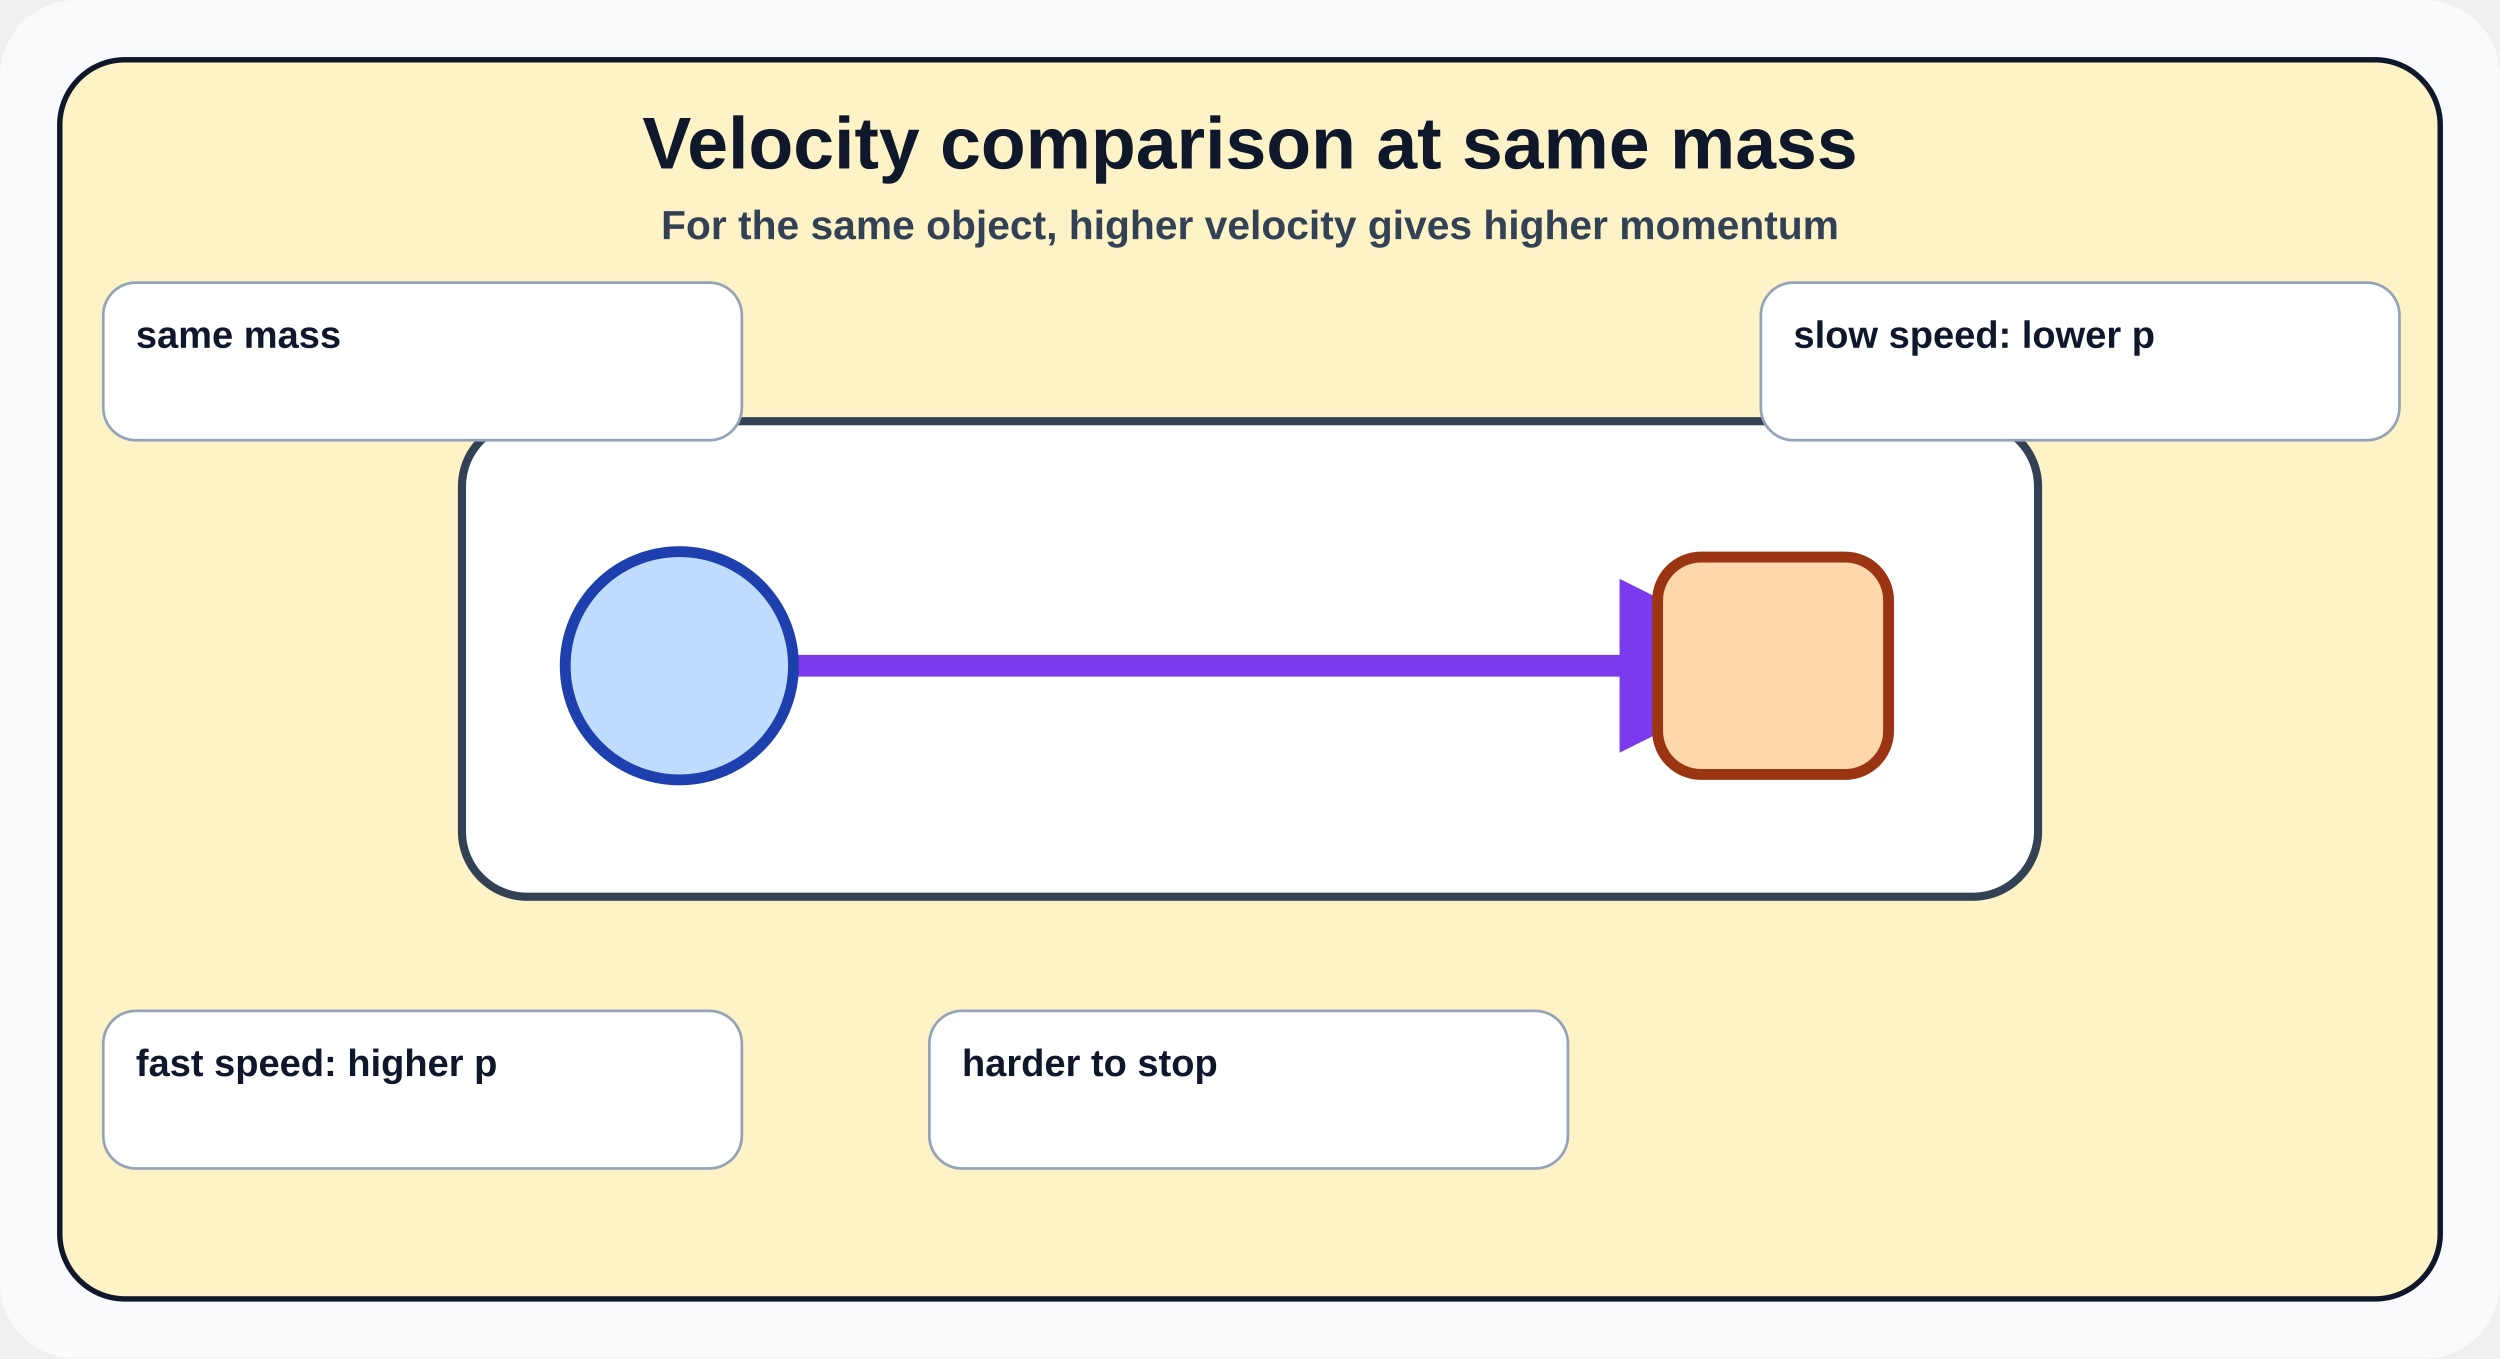
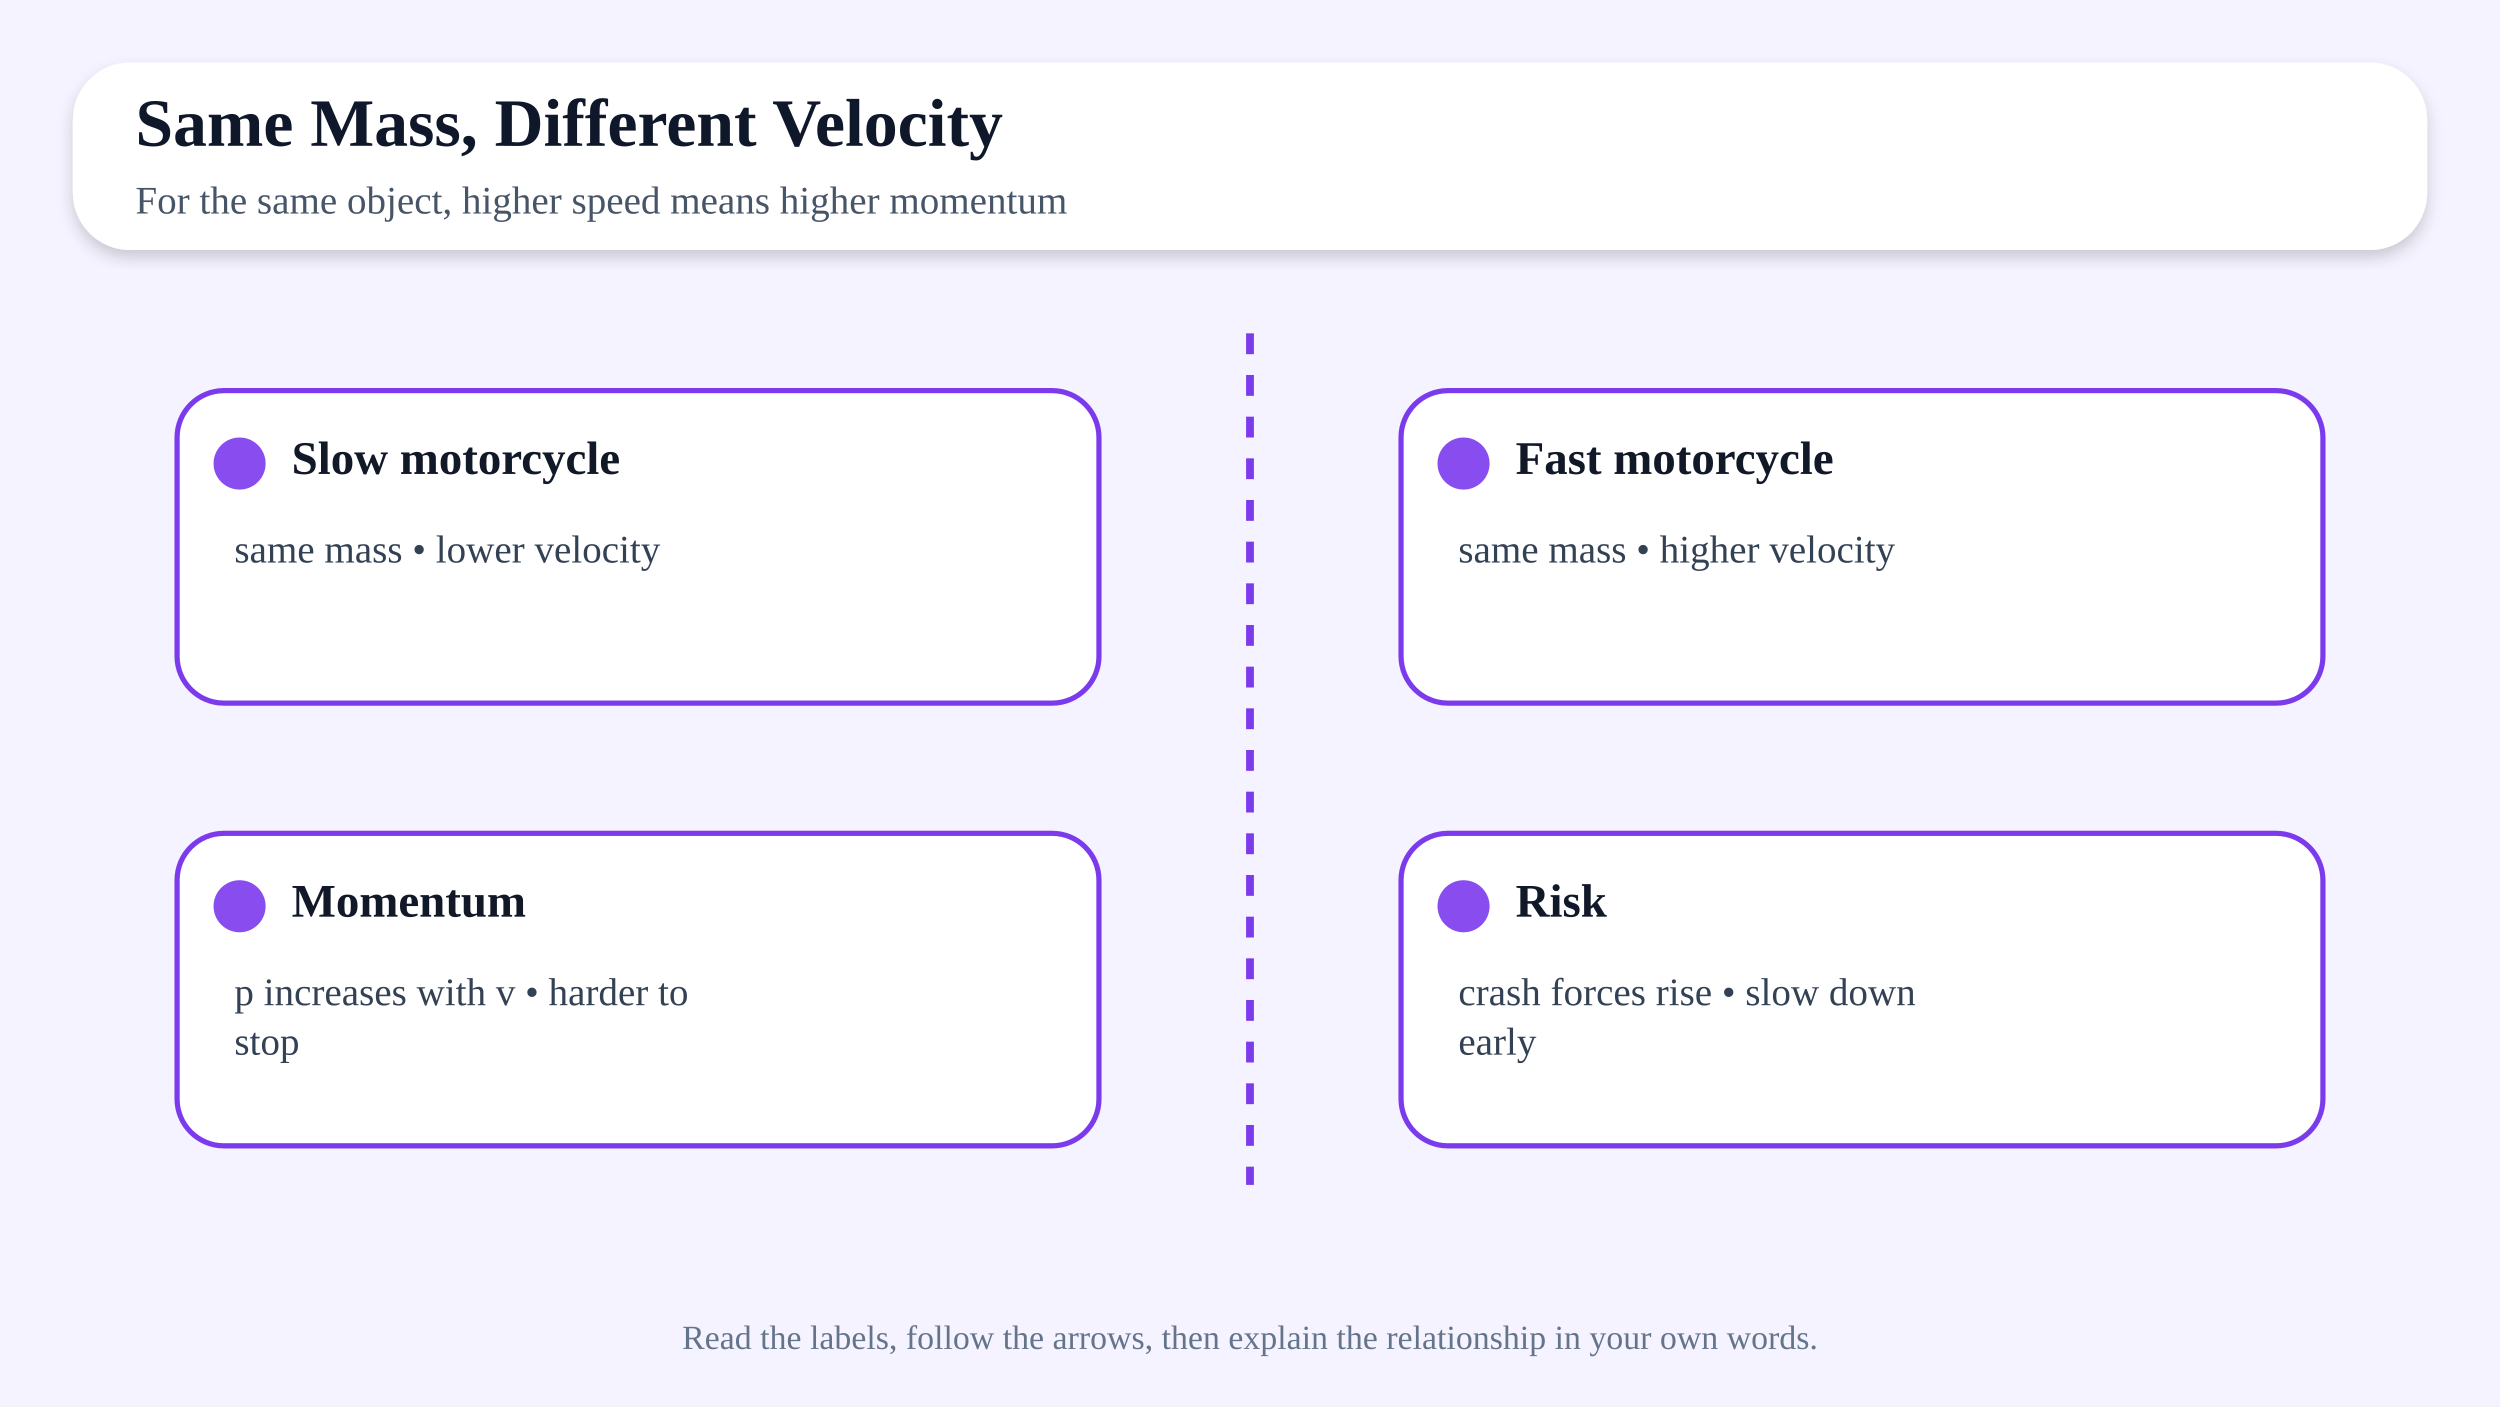
- <svg xmlns="http://www.w3.org/2000/svg" width="100%" height="500" viewBox="0 0 920 500" role="img" aria-labelledby="title desc">
-   <rect width="920" height="500" rx="28" fill="#f8fafc" />
-   <rect x="22" y="22" width="876" height="456" rx="24" fill="#fef3c7" stroke="#0f172a" stroke-width="2" />
-   <text x="460" y="62" text-anchor="middle" font-family="Arial, sans-serif" font-size="27" font-weight="800" fill="#0f172a">Velocity comparison at same mass</text>
-   <text x="460" y="88" text-anchor="middle" font-family="Arial, sans-serif" font-size="15" font-weight="600" fill="#334155">For the same object, higher velocity gives higher momentum</text>
+ <svg xmlns="http://www.w3.org/2000/svg" width="100%" height="540" viewBox="0 0 960 540" role="img" aria-label="Same Mass, Different Velocity">
  <defs>
    <marker id="arrow" markerWidth="12" markerHeight="12" refX="10" refY="6" orient="auto">
-       <path d="M2 2 L10 6 L2 10 Z" fill="#7c3aed" />
+       <path d="M2,2 L10,6 L2,10 Z" fill="#7c3aed" />
    </marker>
+     <filter id="shadow" x="-10%" y="-10%" width="120%" height="120%">
+       <feDropShadow dx="0" dy="3" stdDeviation="3" flood-opacity="0.18" />
+     </filter>
  </defs>
-   <rect x="170" y="155" width="580" height="175" rx="24" fill="#ffffff" stroke="#334155" stroke-width="3" />
-   <path d="M260 245 L660 245" stroke="#7c3aed" stroke-width="8" marker-end="url(#arrow)" />
-   <circle cx="250" cy="245" r="42" fill="#bfdbfe" stroke="#1e40af" stroke-width="4" />
-   <rect x="610" y="205" width="85" height="80" rx="16" fill="#fed7aa" stroke="#9a3412" stroke-width="4" />
-   <rect x="38" y="104" width="235" height="58" rx="12" fill="#ffffff" stroke="#94a3b8" />
-   <text x="50" y="128" text-anchor="start" font-family="Arial, sans-serif" font-size="14" font-weight="600" fill="#0f172a">same mass</text>
-   <rect x="648" y="104" width="235" height="58" rx="12" fill="#ffffff" stroke="#94a3b8" />
-   <text x="660" y="128" text-anchor="start" font-family="Arial, sans-serif" font-size="14" font-weight="600" fill="#0f172a">slow speed: lower p</text>
-   <rect x="38" y="372" width="235" height="58" rx="12" fill="#ffffff" stroke="#94a3b8" />
-   <text x="50" y="396" text-anchor="start" font-family="Arial, sans-serif" font-size="14" font-weight="600" fill="#0f172a">fast speed: higher p</text>
-   <rect x="342" y="372" width="235" height="58" rx="12" fill="#ffffff" stroke="#94a3b8" />
-   <text x="354" y="396" text-anchor="start" font-family="Arial, sans-serif" font-size="14" font-weight="600" fill="#0f172a">harder to stop</text>
+   <rect width="960" height="540" fill="#f5f3ff" />
+   <rect x="28" y="24" width="904" height="72" rx="22" fill="white" filter="url(#shadow)" />
+   <text x="52" y="56" font-size="26" font-weight="800" fill="#0f172a">Same Mass, Different Velocity</text>
+   <text x="52" y="82" font-size="15" font-weight="500" fill="#475569">For the same object, higher speed means higher momentum</text>
+   <line x1="480" y1="128" x2="480" y2="455" stroke="#7c3aed" stroke-width="3" stroke-dasharray="8 8" />
+   <rect x="68" y="150" width="354" height="120" rx="18" fill="white" stroke="#7c3aed" stroke-width="2" />
+   <circle cx="92" cy="178" r="10" fill="#7c3aed" opacity="0.9" />
+   <text x="112" y="182" font-size="18" fill="#111827" font-weight="700" text-anchor="start">Slow motorcycle</text>
+   <text x="90" y="216" font-size="15" fill="#334155" font-weight="500" text-anchor="start">same mass • lower velocity</text>
+   <rect x="538" y="150" width="354" height="120" rx="18" fill="white" stroke="#7c3aed" stroke-width="2" />
+   <circle cx="562" cy="178" r="10" fill="#7c3aed" opacity="0.9" />
+   <text x="582" y="182" font-size="18" fill="#111827" font-weight="700" text-anchor="start">Fast motorcycle</text>
+   <text x="560" y="216" font-size="15" fill="#334155" font-weight="500" text-anchor="start">same mass • higher velocity</text>
+   <rect x="68" y="320" width="354" height="120" rx="18" fill="white" stroke="#7c3aed" stroke-width="2" />
+   <circle cx="92" cy="348" r="10" fill="#7c3aed" opacity="0.9" />
+   <text x="112" y="352" font-size="18" fill="#111827" font-weight="700" text-anchor="start">Momentum</text>
+   <text x="90" y="386" font-size="15" fill="#334155" font-weight="500" text-anchor="start">p increases with v • harder to</text>
+   <text x="90" y="405" font-size="15" fill="#334155" font-weight="500" text-anchor="start">stop</text>
+   <rect x="538" y="320" width="354" height="120" rx="18" fill="white" stroke="#7c3aed" stroke-width="2" />
+   <circle cx="562" cy="348" r="10" fill="#7c3aed" opacity="0.9" />
+   <text x="582" y="352" font-size="18" fill="#111827" font-weight="700" text-anchor="start">Risk</text>
+   <text x="560" y="386" font-size="15" fill="#334155" font-weight="500" text-anchor="start">crash forces rise • slow down</text>
+   <text x="560" y="405" font-size="15" fill="#334155" font-weight="500" text-anchor="start">early</text>
+   <text x="480" y="518" text-anchor="middle" font-size="13" fill="#64748b">Read the labels, follow the arrows, then explain the relationship in your own words.</text>
</svg>
